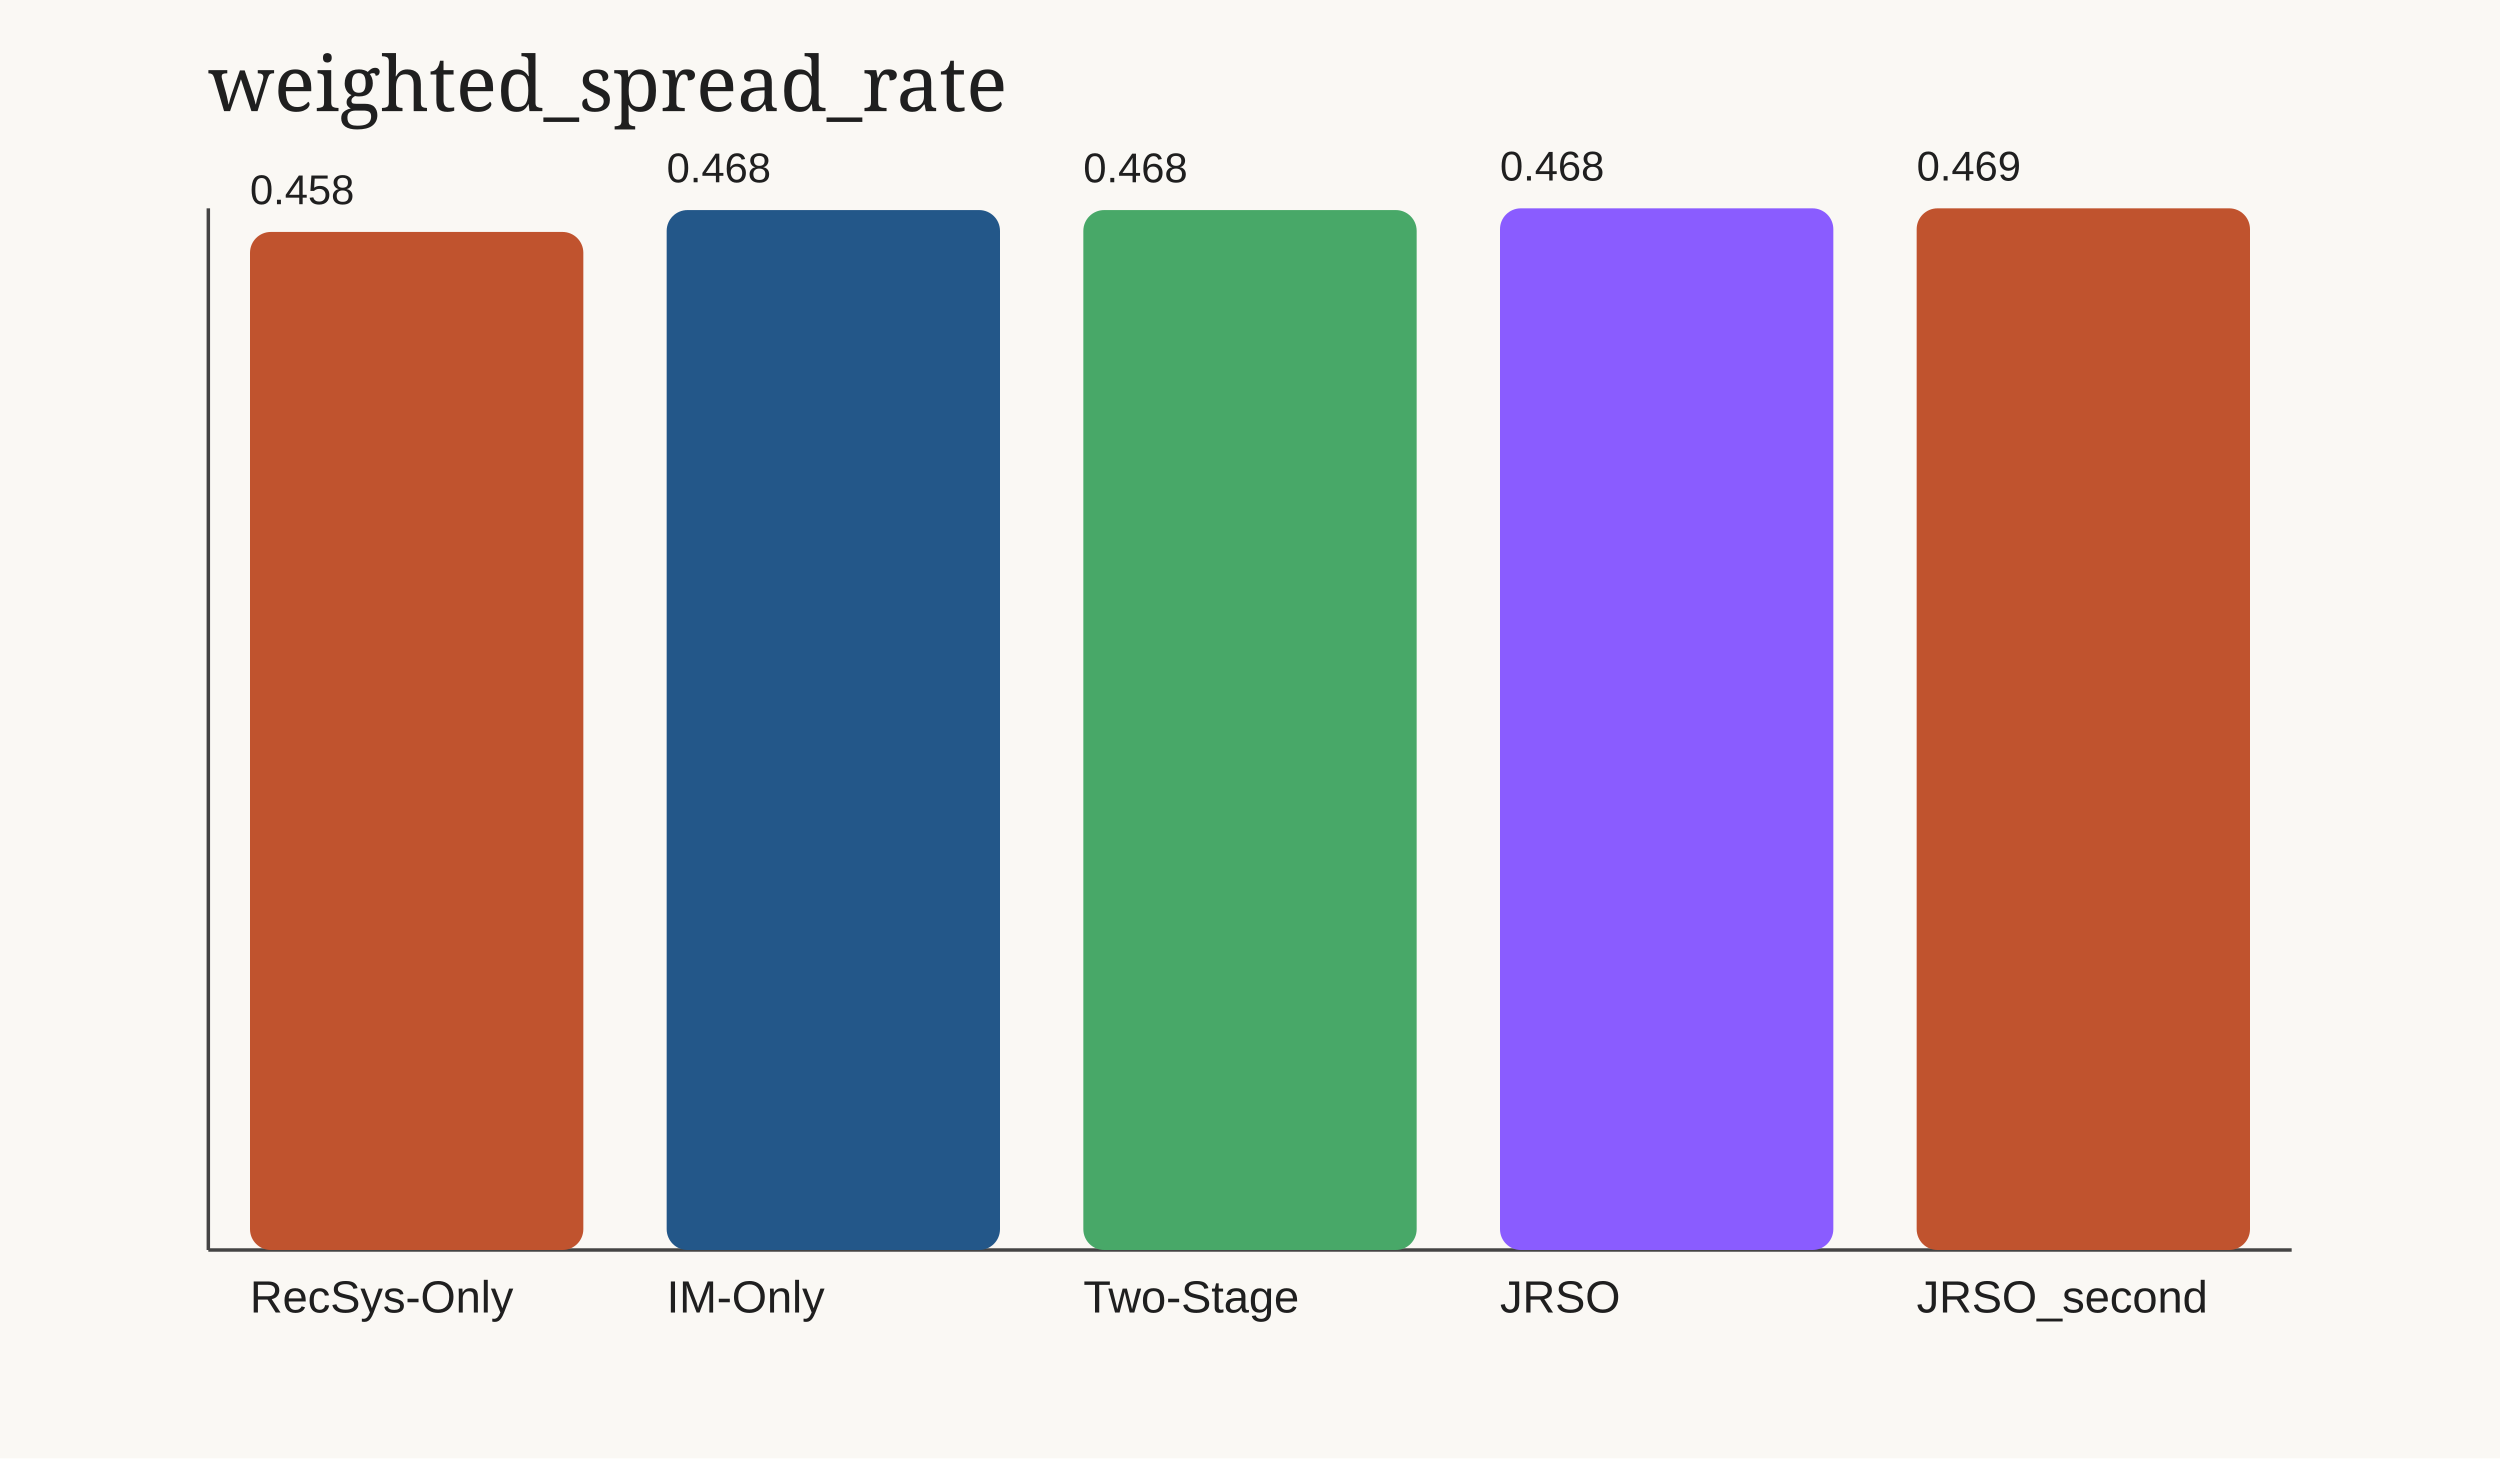
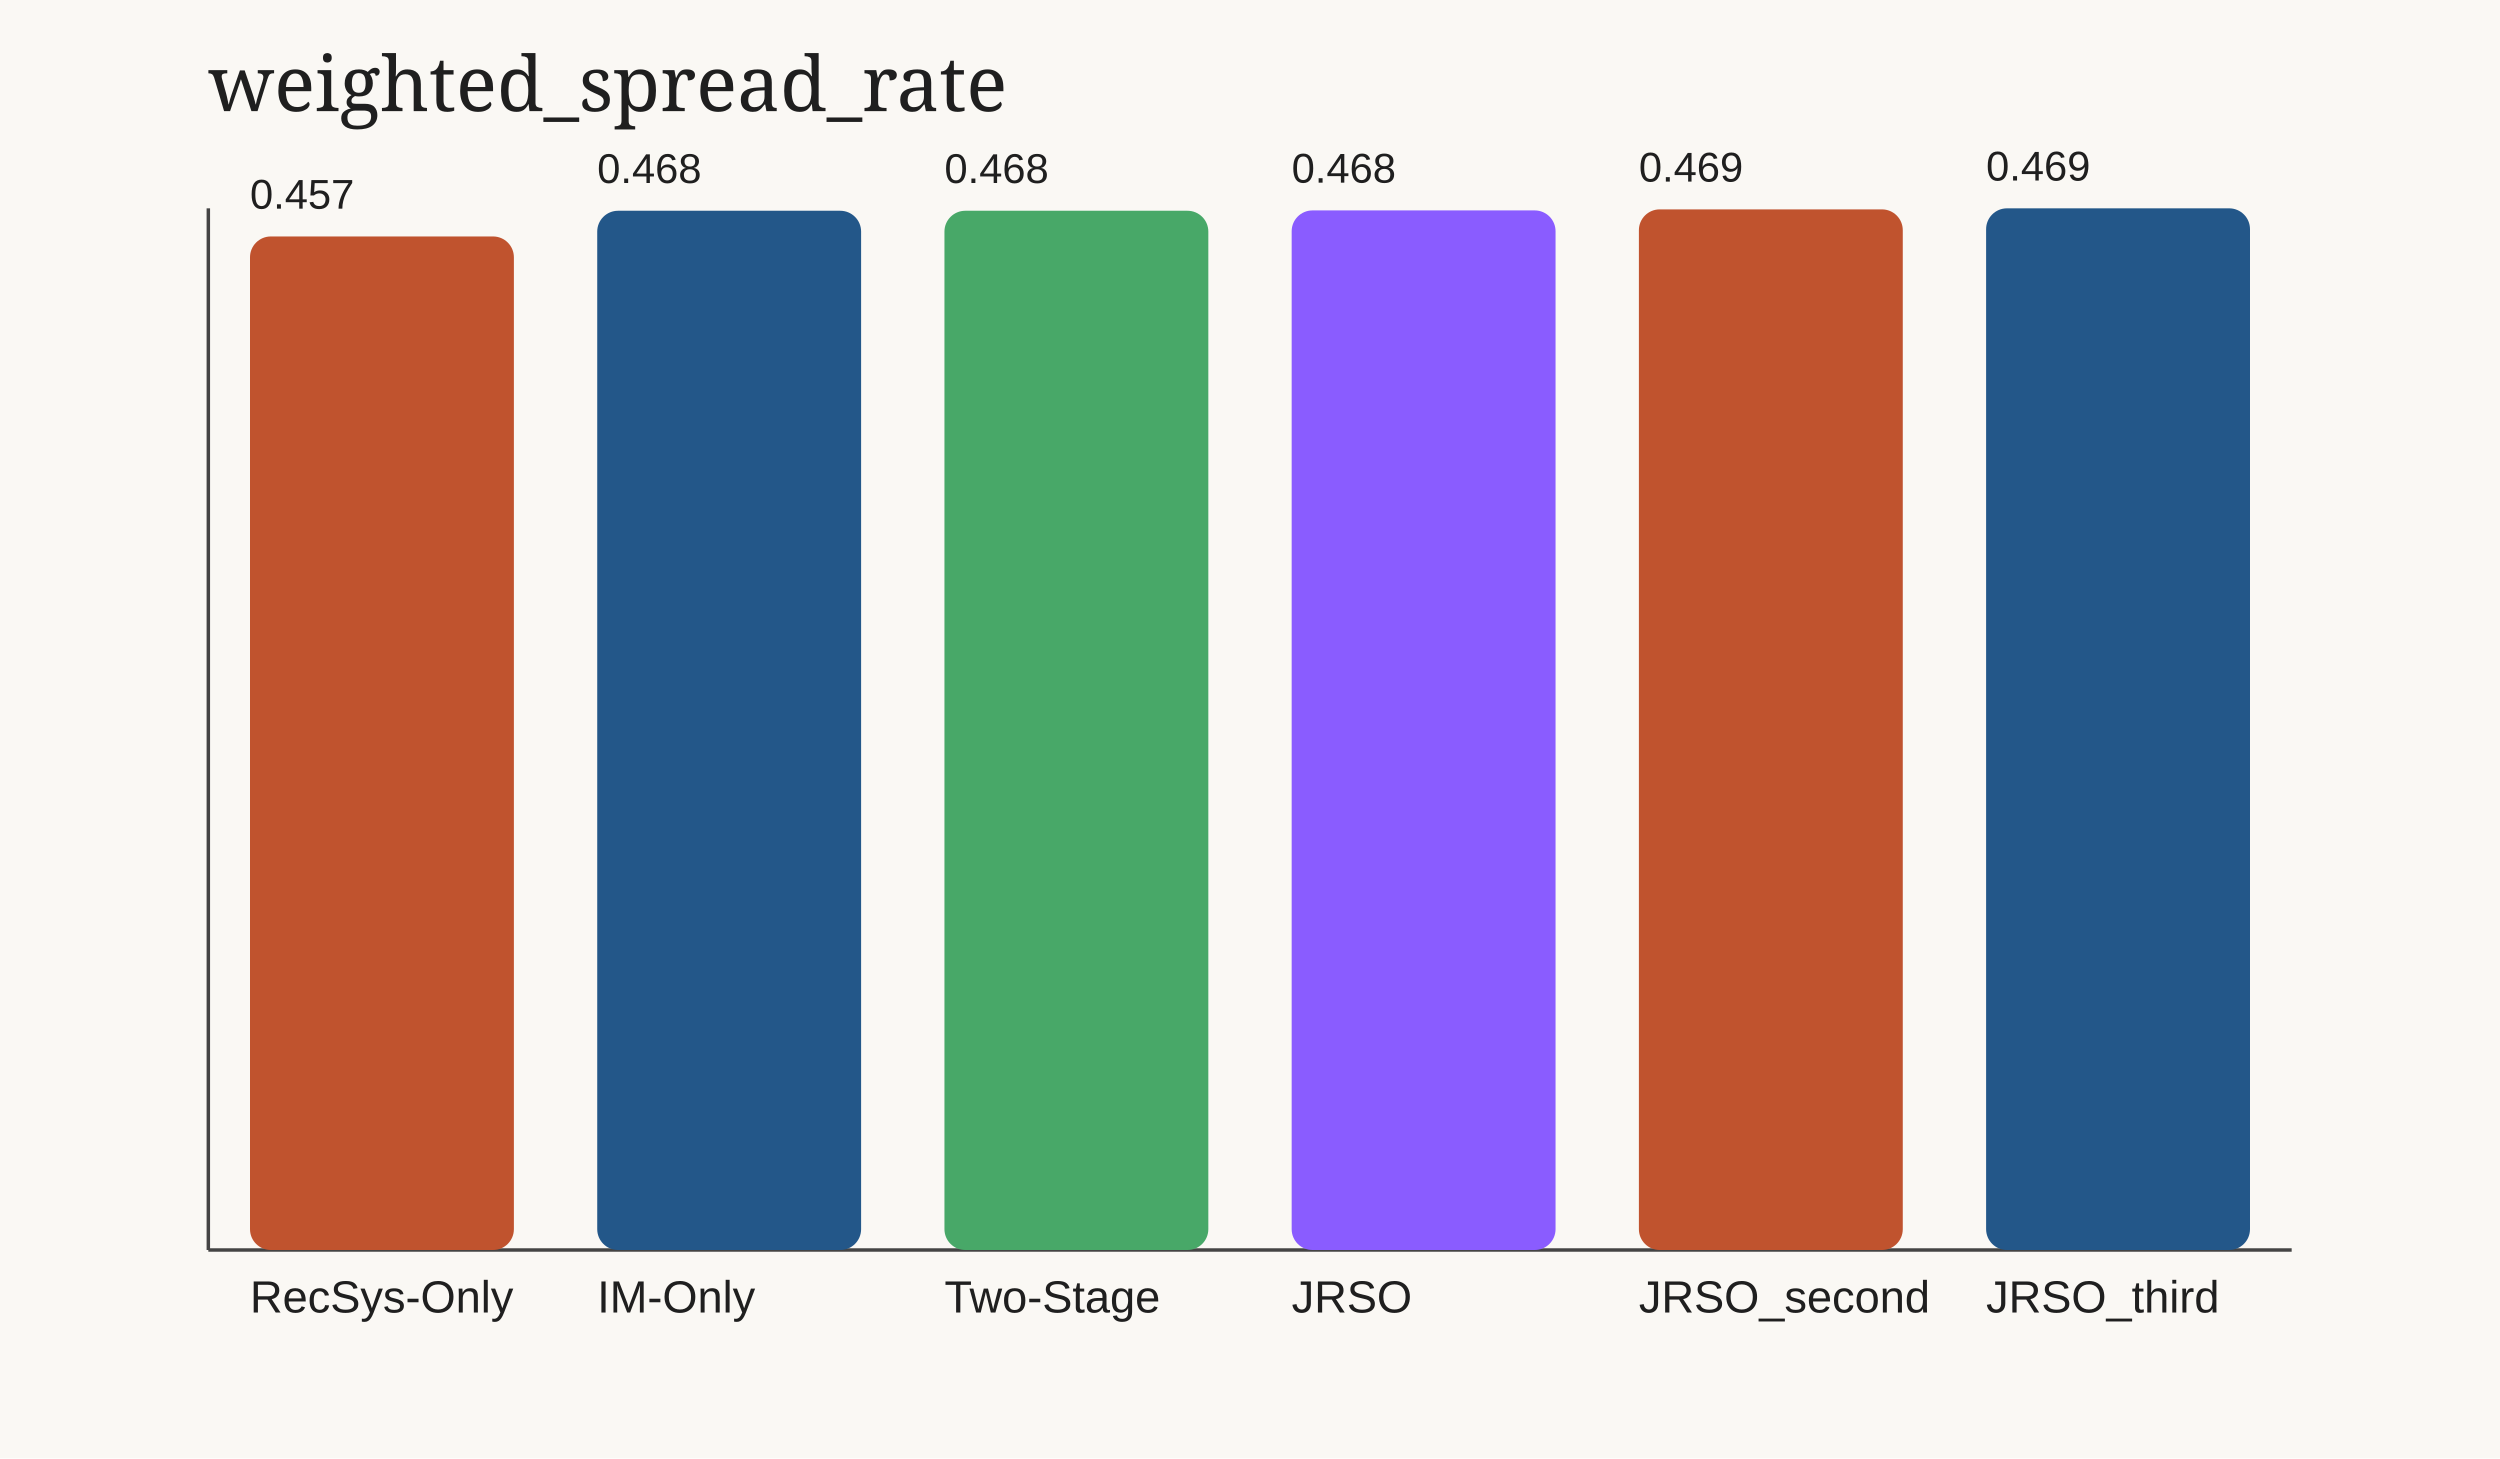
<svg xmlns="http://www.w3.org/2000/svg" width="720" height="420" viewBox="0 0 720 420">
  <rect width="100%" height="100%" fill="#faf8f4" />
  <text x="60" y="32" font-size="22" font-family="Georgia" fill="#1f1f1f">weighted_spread_rate</text>
  <line x1="60" y1="360" x2="660" y2="360" stroke="#444" />
  <line x1="60" y1="60" x2="60" y2="360" stroke="#444" />
-   <rect x="72.0" y="66.8" width="96.0" height="293.2" fill="#c0532e" rx="6" />
+   <rect x="72.0" y="68.1" width="76.0" height="291.9" fill="#c0532e" rx="6" />
  <text x="72.0" y="378" font-size="13" font-family="Arial" fill="#1f1f1f">RecSys-Only</text>
-   <text x="72.0" y="58.8" font-size="12" font-family="Arial" fill="#1f1f1f">0.458</text>
-   <rect x="192.0" y="60.5" width="96.0" height="299.5" fill="#235789" rx="6" />
-   <text x="192.0" y="378" font-size="13" font-family="Arial" fill="#1f1f1f">IM-Only</text>
-   <text x="192.0" y="52.5" font-size="12" font-family="Arial" fill="#1f1f1f">0.468</text>
-   <rect x="312.0" y="60.5" width="96.0" height="299.5" fill="#48a868" rx="6" />
-   <text x="312.0" y="378" font-size="13" font-family="Arial" fill="#1f1f1f">Two-Stage</text>
-   <text x="312.0" y="52.5" font-size="12" font-family="Arial" fill="#1f1f1f">0.468</text>
-   <rect x="432.0" y="60.0" width="96.0" height="300.0" fill="#8a5cff" rx="6" />
-   <text x="432.0" y="378" font-size="13" font-family="Arial" fill="#1f1f1f">JRSO</text>
-   <text x="432.0" y="52.0" font-size="12" font-family="Arial" fill="#1f1f1f">0.468</text>
-   <rect x="552.0" y="60.0" width="96.0" height="300.0" fill="#c0532e" rx="6" />
-   <text x="552.0" y="378" font-size="13" font-family="Arial" fill="#1f1f1f">JRSO_second</text>
-   <text x="552.0" y="52.0" font-size="12" font-family="Arial" fill="#1f1f1f">0.469</text>
+   <text x="72.0" y="60.1" font-size="12" font-family="Arial" fill="#1f1f1f">0.457</text>
+   <rect x="172.0" y="60.7" width="76.0" height="299.3" fill="#235789" rx="6" />
+   <text x="172.0" y="378" font-size="13" font-family="Arial" fill="#1f1f1f">IM-Only</text>
+   <text x="172.0" y="52.7" font-size="12" font-family="Arial" fill="#1f1f1f">0.468</text>
+   <rect x="272.0" y="60.7" width="76.0" height="299.3" fill="#48a868" rx="6" />
+   <text x="272.0" y="378" font-size="13" font-family="Arial" fill="#1f1f1f">Two-Stage</text>
+   <text x="272.0" y="52.7" font-size="12" font-family="Arial" fill="#1f1f1f">0.468</text>
+   <rect x="372.0" y="60.6" width="76.0" height="299.4" fill="#8a5cff" rx="6" />
+   <text x="372.0" y="378" font-size="13" font-family="Arial" fill="#1f1f1f">JRSO</text>
+   <text x="372.0" y="52.6" font-size="12" font-family="Arial" fill="#1f1f1f">0.468</text>
+   <rect x="472.0" y="60.3" width="76.0" height="299.7" fill="#c0532e" rx="6" />
+   <text x="472.0" y="378" font-size="13" font-family="Arial" fill="#1f1f1f">JRSO_second</text>
+   <text x="472.0" y="52.3" font-size="12" font-family="Arial" fill="#1f1f1f">0.469</text>
+   <rect x="572.0" y="60.0" width="76.0" height="300.0" fill="#235789" rx="6" />
+   <text x="572.0" y="378" font-size="13" font-family="Arial" fill="#1f1f1f">JRSO_third</text>
+   <text x="572.0" y="52.0" font-size="12" font-family="Arial" fill="#1f1f1f">0.469</text>
</svg>
